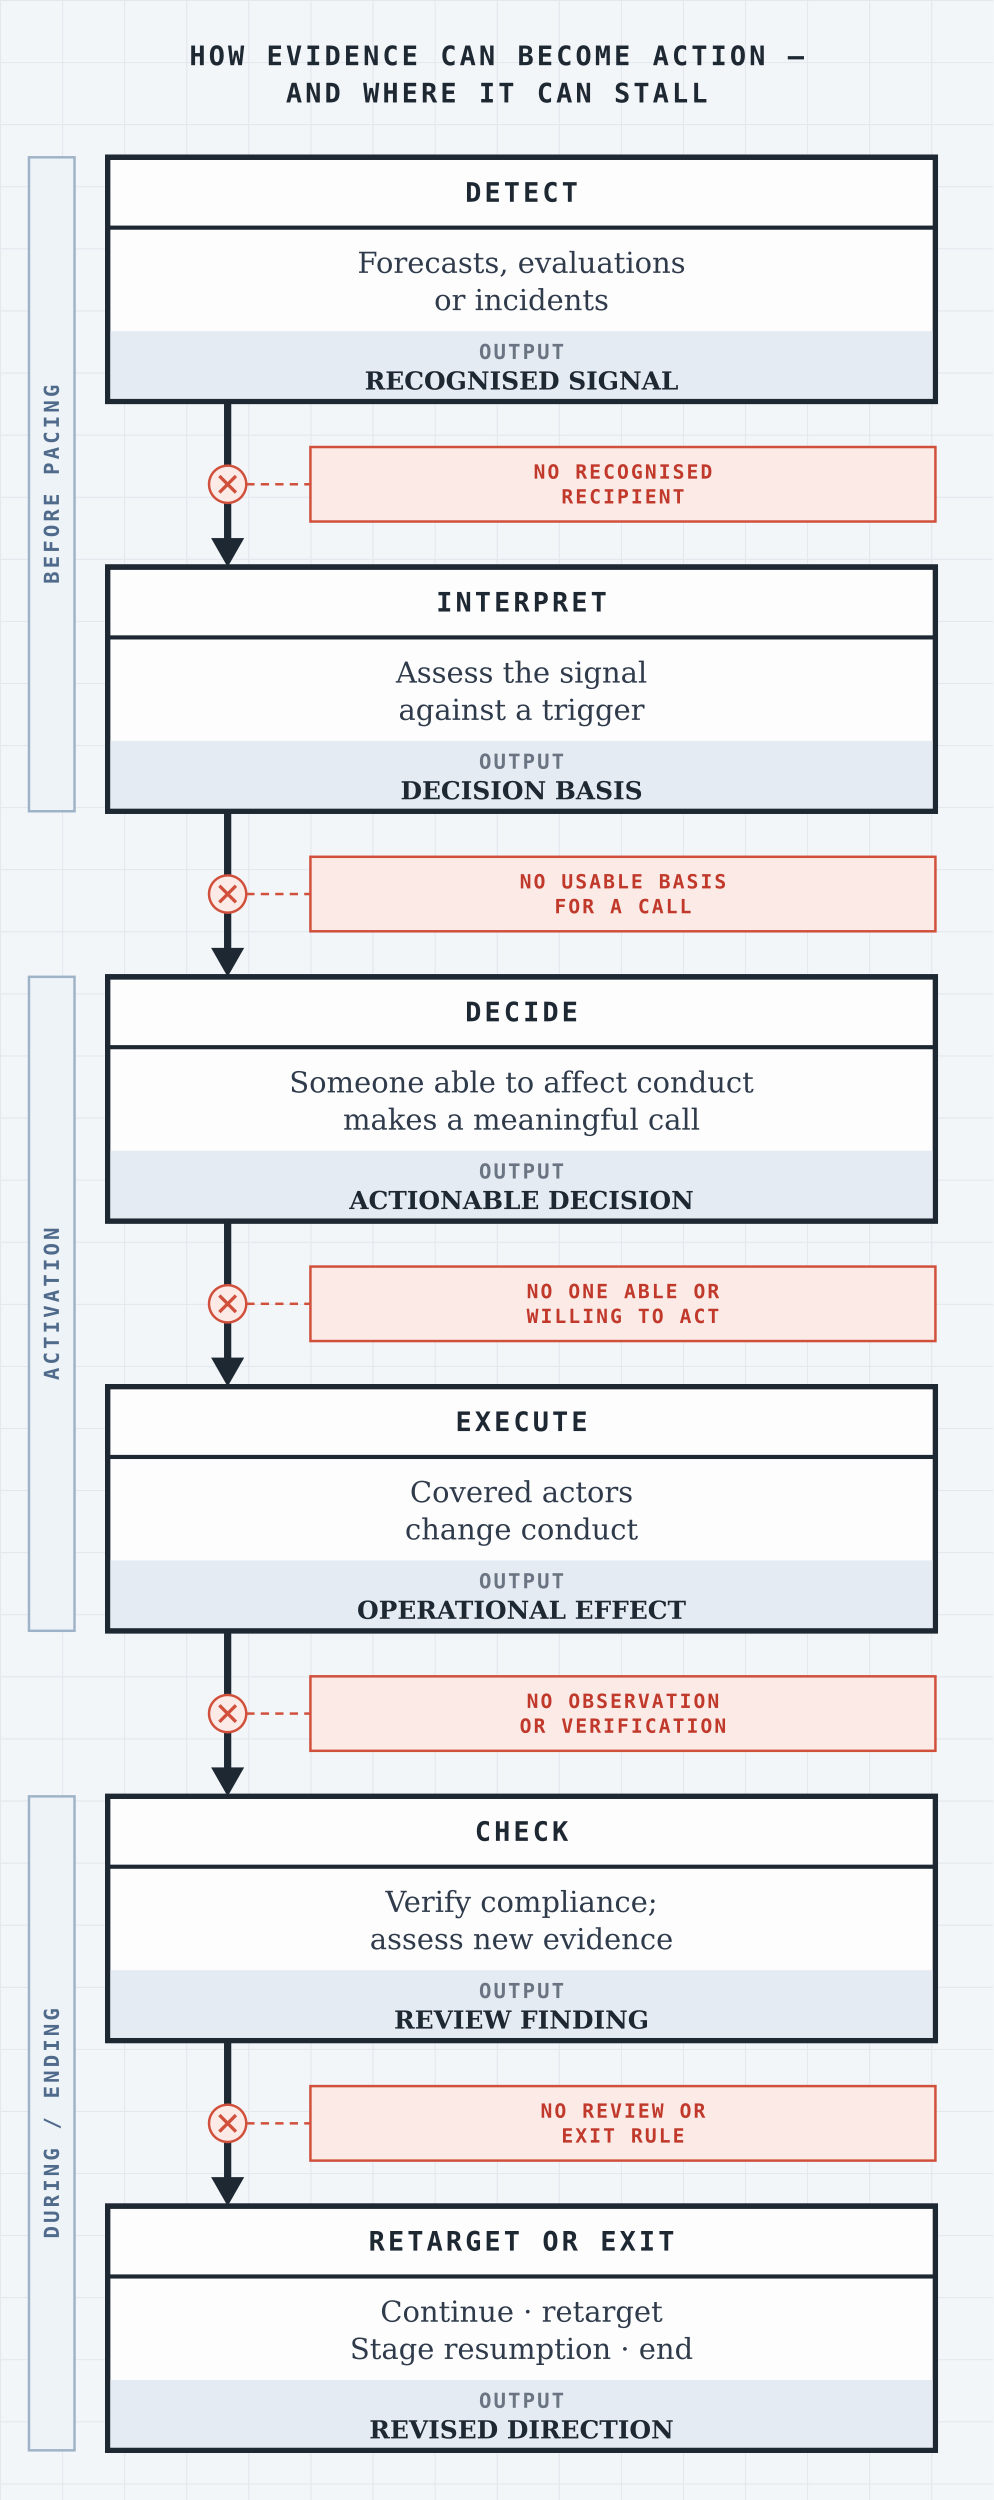
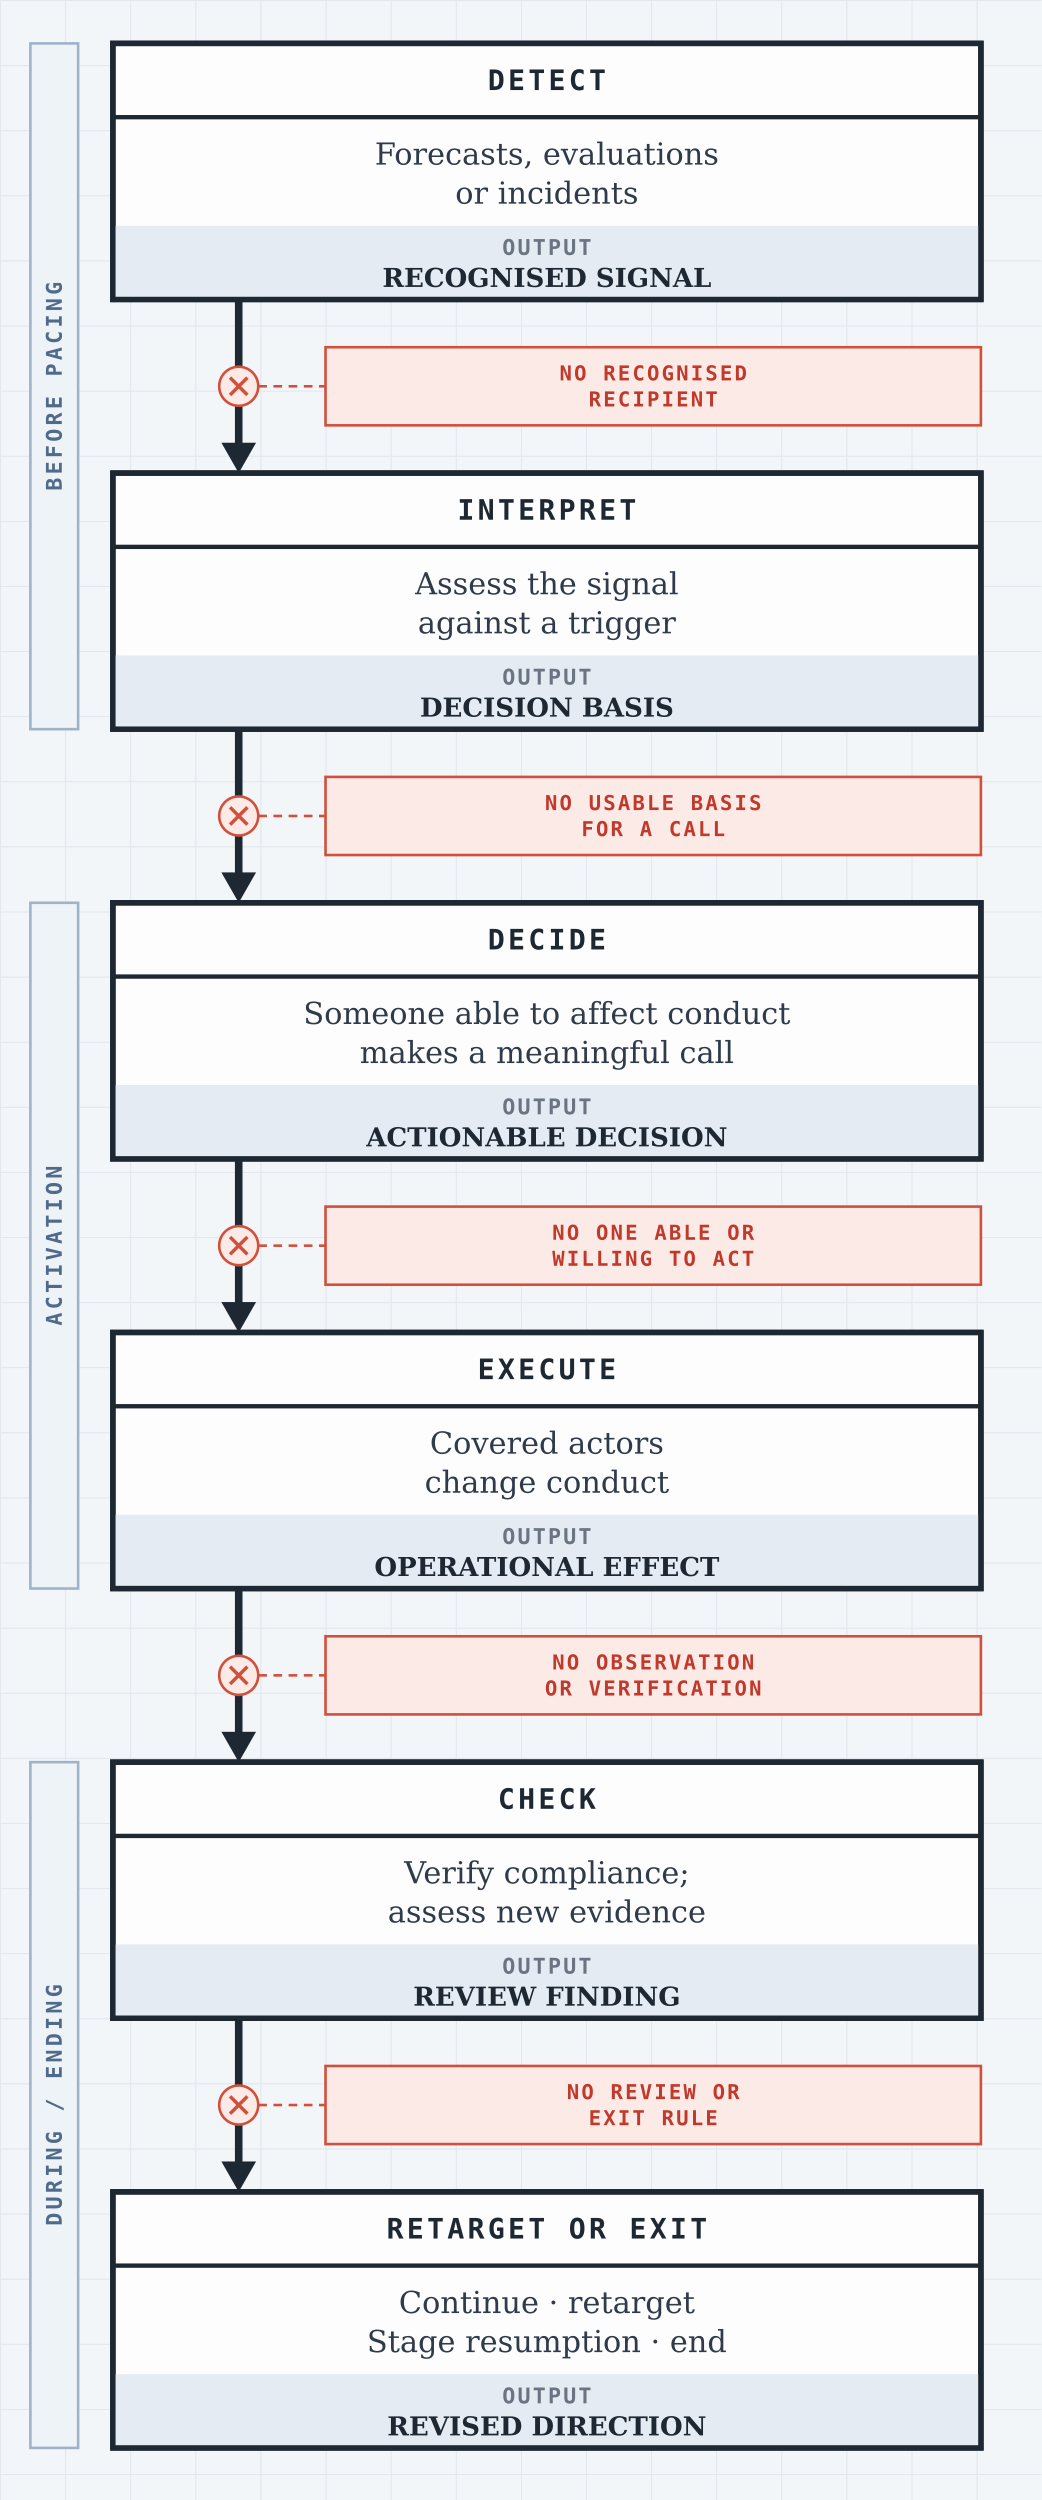
- <svg xmlns="http://www.w3.org/2000/svg" width="480" height="1208" viewBox="0 0 480 1208" role="img" aria-labelledby="ttl dsc">
+ <svg xmlns="http://www.w3.org/2000/svg" width="480" height="1152" viewBox="0 0 480 1152" role="img" aria-labelledby="ttl dsc">
  <defs>
    <pattern id="grid" width="30" height="30" patternUnits="userSpaceOnUse">
      <path d="M 30 0 L 0 0 0 30" fill="none" stroke="#e2e8ee" stroke-width="1" />
    </pattern>
    <style>
      .hd { font-family: "IBM Plex Mono", "DejaVu Sans Mono", "Courier New", Courier, monospace; font-size: 13px; font-weight: 700; letter-spacing: 1.5px; fill: #1e2833; }
      .hs { font-family: "IBM Plex Mono", "DejaVu Sans Mono", "Courier New", Courier, monospace; font-size: 11px; font-weight: 700; letter-spacing: 1px; fill: #1e2833; }
      .lb { font-family: "IBM Plex Mono", "DejaVu Sans Mono", "Courier New", Courier, monospace; font-size: 10px; font-weight: 700; letter-spacing: 1px; fill: #6b7482; }
      .ph { font-family: "IBM Plex Mono", "DejaVu Sans Mono", "Courier New", Courier, monospace; font-size: 10px; font-weight: 700; letter-spacing: 1.5px; fill: #4f6a8a; }
      .rd { font-family: "IBM Plex Mono", "DejaVu Sans Mono", "Courier New", Courier, monospace; font-size: 9.5px; font-weight: 700; letter-spacing: 1px; fill: #c0392b; }
      .bl { font-family: "IBM Plex Mono", "DejaVu Sans Mono", "Courier New", Courier, monospace; font-size: 9.5px; font-weight: 700; letter-spacing: 1px; fill: #3f5f85; }
      .bd { font-family: Charter, "Source Serif 4", "Source Serif Pro", Georgia, "DejaVu Serif", serif; font-size: 16px; fill: #2f3b4b; }
      .b2 { font-family: Charter, "Source Serif 4", "Source Serif Pro", Georgia, "DejaVu Serif", serif; font-size: 14px; fill: #2f3b4b; }
      .b3 { font-family: Charter, "Source Serif 4", "Source Serif Pro", Georgia, "DejaVu Serif", serif; font-size: 12px; fill: #2f3b4b; }
      .bi { font-family: Charter, "Source Serif 4", "Source Serif Pro", Georgia, "DejaVu Serif", serif; font-size: 13px; font-style: italic; fill: #6b7482; }
      .ef { font-family: Charter, "Source Serif 4", "Source Serif Pro", Georgia, "DejaVu Serif", serif; font-size: 12px; font-weight: 700; fill: #1e2833; }
      .box { fill: #fdfdfe; stroke: #1e2833; stroke-width: 2.5; }
      .box-out { fill: #d6e4f2; stroke: #1e2833; stroke-width: 2.5; }
      .outline { fill: none; stroke: #1e2833; stroke-width: 2.5; }
      .cell { stroke: #1e2833; stroke-width: 1.5; }
      .sep { stroke: #1e2833; stroke-width: 2; }
      .thin { stroke: #c5ccd4; stroke-width: 1; }
      .arr { stroke: #1e2833; stroke-width: 3.5; fill: none; }
      .head { fill: #1e2833; }
      .fb { stroke: #7d8794; stroke-width: 2.5; fill: none; stroke-dasharray: 8 6; }
      .fbhead { fill: #7d8794; }
      .sm { stroke: #8a95a3; stroke-width: 2; fill: none; }
      .smhead { fill: #8a95a3; }
      .band { fill: #eef3f8; stroke: #9fb3c8; stroke-width: 1.2; }
      .note { fill: #fbeae6; stroke: #d0503c; stroke-width: 1.2; }
      .noteb { fill: #eaf0f6; stroke: #4a6b8f; stroke-width: 1.2; }
      .rl { stroke: #d0503c; stroke-width: 1.2; fill: none; stroke-dasharray: 4 3; }
      .bll { stroke: #4a6b8f; stroke-width: 1.2; fill: none; stroke-dasharray: 4 3; }
      .dn { fill: #f7f9fb; stroke: #8a95a3; stroke-width: 1.5; stroke-dasharray: 5 4; }
      .red { fill: #fdfdfe; stroke: #c0392b; stroke-width: 2; }
      .redt { font-family: "IBM Plex Mono", "DejaVu Sans Mono", "Courier New", Courier, monospace; font-size: 11px; font-weight: 700; letter-spacing: 1px; fill: #c0392b; }
      .redl { font-family: "IBM Plex Mono", "DejaVu Sans Mono", "Courier New", Courier, monospace; font-size: 10px; font-weight: 700; letter-spacing: 0.5px; fill: #c0392b; }
      .ghost { fill: #eceff2; stroke: #8a95a3; stroke-width: 1.5; stroke-dasharray: 5 4; }
      .ghostt { font-family: "IBM Plex Mono", "DejaVu Sans Mono", "Courier New", Courier, monospace; font-size: 11px; font-weight: 700; letter-spacing: 1px; fill: #8a95a3; }
      .cross { stroke: #b5bcc5; stroke-width: 1.2; stroke-dasharray: 4 3; }
      .cap { font-family: "IBM Plex Mono", "DejaVu Sans Mono", "Courier New", Courier, monospace; font-size: 11px; letter-spacing: 0.3px; fill: #2f3b4b; }
      .dot-b { fill: #5b7fa6; }
      .dot-g { fill: #a9a9a9; }
      .cons { fill: #dfe7ef; }
      .open { fill: #ebe9e5; }
      .line { stroke: #1e2833; stroke-width: 1.8; fill: none; stroke-dasharray: 6 4; }
      .st { font-family: "IBM Plex Mono", "DejaVu Sans Mono", "Courier New", Courier, monospace; font-size: 9px; font-weight: 700; letter-spacing: 1px; fill: #4f6a8a; }
      .sv { font-family: Charter, "Source Serif 4", "Source Serif Pro", Georgia, "DejaVu Serif", serif; font-size: 13px; font-weight: 700; fill: #1e2833; }
      .th { font-family: "IBM Plex Mono", "DejaVu Sans Mono", "Courier New", Courier, monospace; font-size: 9px; font-weight: 700; letter-spacing: 0.5px; fill: #2b3a55; }
      .rh { font-family: Charter, "Source Serif 4", "Source Serif Pro", Georgia, "DejaVu Serif", serif; font-size: 13px; font-weight: 700; fill: #2b3a55; }
      .tv { font-family: Charter, "Source Serif 4", "Source Serif Pro", Georgia, "DejaVu Serif", serif; font-size: 14px; fill: #2b3a55; }
    </style>
  </defs>
-   <rect width="480" height="1208" fill="#f3f6f9" />
-   <rect width="480" height="1208" fill="url(#grid)" />
-   <text class="hd" x="240.0" y="27.0" text-anchor="middle" dominant-baseline="central">HOW EVIDENCE CAN BECOME ACTION —</text>
-   <text class="hd" x="240.0" y="45.0" text-anchor="middle" dominant-baseline="central">AND WHERE IT CAN STALL</text>
-   <rect class="band" x="14" y="76" width="22" height="316" />
-   <text class="ph" x="25" y="234.0" text-anchor="middle" dominant-baseline="central" transform="rotate(-90 25 234.0)">BEFORE PACING</text>
-   <rect class="band" x="14" y="472" width="22" height="316" />
-   <text class="ph" x="25" y="630.0" text-anchor="middle" dominant-baseline="central" transform="rotate(-90 25 630.0)">ACTIVATION</text>
-   <rect class="band" x="14" y="868" width="22" height="316" />
-   <text class="ph" x="25" y="1026.0" text-anchor="middle" dominant-baseline="central" transform="rotate(-90 25 1026.0)">DURING / ENDING</text>
-   <rect class="box" x="52" y="76" width="400" height="118" />
-   <rect class="" x="52" y="160" width="400" height="34" fill="#e4ebf2" />
-   <rect class="outline" x="52" y="76" width="400" height="118" />
-   <line class="sep" x1="52" y1="110" x2="452" y2="110" />
-   <text class="hd" x="252.0" y="93" text-anchor="middle" dominant-baseline="central">DETECT</text>
-   <text class="b2" x="252.0" y="127.0" text-anchor="middle" dominant-baseline="central">Forecasts, evaluations</text>
-   <text class="b2" x="252.0" y="145.0" text-anchor="middle" dominant-baseline="central">or incidents</text>
-   <text class="lb" x="252.0" y="170" text-anchor="middle" dominant-baseline="central" font-size="7px">OUTPUT</text>
-   <text class="ef" x="252.0" y="184" text-anchor="middle" dominant-baseline="central">RECOGNISED SIGNAL</text>
-   <line class="arr" x1="110" y1="194" x2="110" y2="262" />
-   <polygon class="head" points="102,260 118,260 110,274" />
-   <circle class="note" cx="110" cy="234.0" r="9" />
-   <path d="M106 230.0 L114 238.0 M114 230.0 L106 238.0" stroke="#d0503c" stroke-width="1.6" />
-   <line class="rl" x1="119" y1="234.0" x2="150" y2="234.0" />
-   <rect class="note" x="150.0" y="216.0" width="302" height="36" />
-   <text class="rd" x="301" y="228.0" text-anchor="middle" dominant-baseline="central">NO RECOGNISED</text>
-   <text class="rd" x="301" y="240.0" text-anchor="middle" dominant-baseline="central">RECIPIENT</text>
-   <rect class="box" x="52" y="274" width="400" height="118" />
-   <rect class="" x="52" y="358" width="400" height="34" fill="#e4ebf2" />
-   <rect class="outline" x="52" y="274" width="400" height="118" />
-   <line class="sep" x1="52" y1="308" x2="452" y2="308" />
-   <text class="hd" x="252.0" y="291" text-anchor="middle" dominant-baseline="central">INTERPRET</text>
-   <text class="b2" x="252.0" y="325.0" text-anchor="middle" dominant-baseline="central">Assess the signal</text>
-   <text class="b2" x="252.0" y="343.0" text-anchor="middle" dominant-baseline="central">against a trigger</text>
-   <text class="lb" x="252.0" y="368" text-anchor="middle" dominant-baseline="central" font-size="7px">OUTPUT</text>
-   <text class="ef" x="252.0" y="382" text-anchor="middle" dominant-baseline="central">DECISION BASIS</text>
-   <line class="arr" x1="110" y1="392" x2="110" y2="460" />
-   <polygon class="head" points="102,458 118,458 110,472" />
-   <circle class="note" cx="110" cy="432.0" r="9" />
-   <path d="M106 428.0 L114 436.0 M114 428.0 L106 436.0" stroke="#d0503c" stroke-width="1.6" />
-   <line class="rl" x1="119" y1="432.0" x2="150" y2="432.0" />
-   <rect class="note" x="150.0" y="414.0" width="302" height="36" />
-   <text class="rd" x="301" y="426.0" text-anchor="middle" dominant-baseline="central">NO USABLE BASIS</text>
-   <text class="rd" x="301" y="438.0" text-anchor="middle" dominant-baseline="central">FOR A CALL</text>
-   <rect class="box" x="52" y="472" width="400" height="118" />
-   <rect class="" x="52" y="556" width="400" height="34" fill="#e4ebf2" />
-   <rect class="outline" x="52" y="472" width="400" height="118" />
-   <line class="sep" x1="52" y1="506" x2="452" y2="506" />
-   <text class="hd" x="252.0" y="489" text-anchor="middle" dominant-baseline="central">DECIDE</text>
-   <text class="b2" x="252.0" y="523.0" text-anchor="middle" dominant-baseline="central">Someone able to affect conduct</text>
-   <text class="b2" x="252.0" y="541.0" text-anchor="middle" dominant-baseline="central">makes a meaningful call</text>
-   <text class="lb" x="252.0" y="566" text-anchor="middle" dominant-baseline="central" font-size="7px">OUTPUT</text>
-   <text class="ef" x="252.0" y="580" text-anchor="middle" dominant-baseline="central">ACTIONABLE DECISION</text>
-   <line class="arr" x1="110" y1="590" x2="110" y2="658" />
-   <polygon class="head" points="102,656 118,656 110,670" />
-   <circle class="note" cx="110" cy="630.0" r="9" />
-   <path d="M106 626.0 L114 634.0 M114 626.0 L106 634.0" stroke="#d0503c" stroke-width="1.6" />
-   <line class="rl" x1="119" y1="630.0" x2="150" y2="630.0" />
-   <rect class="note" x="150.0" y="612.0" width="302" height="36" />
-   <text class="rd" x="301" y="624.0" text-anchor="middle" dominant-baseline="central">NO ONE ABLE OR</text>
-   <text class="rd" x="301" y="636.0" text-anchor="middle" dominant-baseline="central">WILLING TO ACT</text>
-   <rect class="box" x="52" y="670" width="400" height="118" />
-   <rect class="" x="52" y="754" width="400" height="34" fill="#e4ebf2" />
-   <rect class="outline" x="52" y="670" width="400" height="118" />
-   <line class="sep" x1="52" y1="704" x2="452" y2="704" />
-   <text class="hd" x="252.0" y="687" text-anchor="middle" dominant-baseline="central">EXECUTE</text>
-   <text class="b2" x="252.0" y="721.0" text-anchor="middle" dominant-baseline="central">Covered actors</text>
-   <text class="b2" x="252.0" y="739.0" text-anchor="middle" dominant-baseline="central">change conduct</text>
-   <text class="lb" x="252.0" y="764" text-anchor="middle" dominant-baseline="central" font-size="7px">OUTPUT</text>
-   <text class="ef" x="252.0" y="778" text-anchor="middle" dominant-baseline="central">OPERATIONAL EFFECT</text>
-   <line class="arr" x1="110" y1="788" x2="110" y2="856" />
-   <polygon class="head" points="102,854 118,854 110,868" />
-   <circle class="note" cx="110" cy="828.0" r="9" />
-   <path d="M106 824.0 L114 832.0 M114 824.0 L106 832.0" stroke="#d0503c" stroke-width="1.6" />
-   <line class="rl" x1="119" y1="828.0" x2="150" y2="828.0" />
-   <rect class="note" x="150.0" y="810.0" width="302" height="36" />
-   <text class="rd" x="301" y="822.0" text-anchor="middle" dominant-baseline="central">NO OBSERVATION</text>
-   <text class="rd" x="301" y="834.0" text-anchor="middle" dominant-baseline="central">OR VERIFICATION</text>
-   <rect class="box" x="52" y="868" width="400" height="118" />
-   <rect class="" x="52" y="952" width="400" height="34" fill="#e4ebf2" />
-   <rect class="outline" x="52" y="868" width="400" height="118" />
-   <line class="sep" x1="52" y1="902" x2="452" y2="902" />
-   <text class="hd" x="252.0" y="885" text-anchor="middle" dominant-baseline="central">CHECK</text>
-   <text class="b2" x="252.0" y="919.0" text-anchor="middle" dominant-baseline="central">Verify compliance;</text>
-   <text class="b2" x="252.0" y="937.0" text-anchor="middle" dominant-baseline="central">assess new evidence</text>
-   <text class="lb" x="252.0" y="962" text-anchor="middle" dominant-baseline="central" font-size="7px">OUTPUT</text>
-   <text class="ef" x="252.0" y="976" text-anchor="middle" dominant-baseline="central">REVIEW FINDING</text>
-   <line class="arr" x1="110" y1="986" x2="110" y2="1054" />
-   <polygon class="head" points="102,1052 118,1052 110,1066" />
-   <circle class="note" cx="110" cy="1026.0" r="9" />
-   <path d="M106 1022.0 L114 1030.0 M114 1022.0 L106 1030.0" stroke="#d0503c" stroke-width="1.6" />
-   <line class="rl" x1="119" y1="1026.0" x2="150" y2="1026.0" />
-   <rect class="note" x="150.0" y="1008.0" width="302" height="36" />
-   <text class="rd" x="301" y="1020.0" text-anchor="middle" dominant-baseline="central">NO REVIEW OR</text>
-   <text class="rd" x="301" y="1032.0" text-anchor="middle" dominant-baseline="central">EXIT RULE</text>
-   <rect class="box" x="52" y="1066" width="400" height="118" />
-   <rect class="" x="52" y="1150" width="400" height="34" fill="#e4ebf2" />
-   <rect class="outline" x="52" y="1066" width="400" height="118" />
-   <line class="sep" x1="52" y1="1100" x2="452" y2="1100" />
-   <text class="hd" x="252.0" y="1083" text-anchor="middle" dominant-baseline="central">RETARGET OR EXIT</text>
-   <text class="b2" x="252.0" y="1117.0" text-anchor="middle" dominant-baseline="central">Continue · retarget</text>
-   <text class="b2" x="252.0" y="1135.0" text-anchor="middle" dominant-baseline="central">Stage resumption · end</text>
-   <text class="lb" x="252.0" y="1160" text-anchor="middle" dominant-baseline="central" font-size="7px">OUTPUT</text>
-   <text class="ef" x="252.0" y="1174" text-anchor="middle" dominant-baseline="central">REVISED DIRECTION</text>
+   <rect width="480" height="1152" fill="#f3f6f9" />
+   <rect width="480" height="1152" fill="url(#grid)" />
+   <rect class="band" x="14" y="20" width="22" height="316" />
+   <text class="ph" x="25" y="178.0" text-anchor="middle" dominant-baseline="central" transform="rotate(-90 25 178.0)">BEFORE PACING</text>
+   <rect class="band" x="14" y="416" width="22" height="316" />
+   <text class="ph" x="25" y="574.0" text-anchor="middle" dominant-baseline="central" transform="rotate(-90 25 574.0)">ACTIVATION</text>
+   <rect class="band" x="14" y="812" width="22" height="316" />
+   <text class="ph" x="25" y="970.0" text-anchor="middle" dominant-baseline="central" transform="rotate(-90 25 970.0)">DURING / ENDING</text>
+   <rect class="box" x="52" y="20" width="400" height="118" />
+   <rect class="" x="52" y="104" width="400" height="34" fill="#e4ebf2" />
+   <rect class="outline" x="52" y="20" width="400" height="118" />
+   <line class="sep" x1="52" y1="54" x2="452" y2="54" />
+   <text class="hd" x="252.0" y="37" text-anchor="middle" dominant-baseline="central">DETECT</text>
+   <text class="b2" x="252.0" y="71.0" text-anchor="middle" dominant-baseline="central">Forecasts, evaluations</text>
+   <text class="b2" x="252.0" y="89.0" text-anchor="middle" dominant-baseline="central">or incidents</text>
+   <text class="lb" x="252.0" y="114" text-anchor="middle" dominant-baseline="central" font-size="7px">OUTPUT</text>
+   <text class="ef" x="252.0" y="128" text-anchor="middle" dominant-baseline="central">RECOGNISED SIGNAL</text>
+   <line class="arr" x1="110" y1="138" x2="110" y2="206" />
+   <polygon class="head" points="102,204 118,204 110,218" />
+   <circle class="note" cx="110" cy="178.0" r="9" />
+   <path d="M106 174.0 L114 182.0 M114 174.0 L106 182.0" stroke="#d0503c" stroke-width="1.6" />
+   <line class="rl" x1="119" y1="178.0" x2="150" y2="178.0" />
+   <rect class="note" x="150.0" y="160.0" width="302" height="36" />
+   <text class="rd" x="301" y="172.0" text-anchor="middle" dominant-baseline="central">NO RECOGNISED</text>
+   <text class="rd" x="301" y="184.0" text-anchor="middle" dominant-baseline="central">RECIPIENT</text>
+   <rect class="box" x="52" y="218" width="400" height="118" />
+   <rect class="" x="52" y="302" width="400" height="34" fill="#e4ebf2" />
+   <rect class="outline" x="52" y="218" width="400" height="118" />
+   <line class="sep" x1="52" y1="252" x2="452" y2="252" />
+   <text class="hd" x="252.0" y="235" text-anchor="middle" dominant-baseline="central">INTERPRET</text>
+   <text class="b2" x="252.0" y="269.0" text-anchor="middle" dominant-baseline="central">Assess the signal</text>
+   <text class="b2" x="252.0" y="287.0" text-anchor="middle" dominant-baseline="central">against a trigger</text>
+   <text class="lb" x="252.0" y="312" text-anchor="middle" dominant-baseline="central" font-size="7px">OUTPUT</text>
+   <text class="ef" x="252.0" y="326" text-anchor="middle" dominant-baseline="central">DECISION BASIS</text>
+   <line class="arr" x1="110" y1="336" x2="110" y2="404" />
+   <polygon class="head" points="102,402 118,402 110,416" />
+   <circle class="note" cx="110" cy="376.0" r="9" />
+   <path d="M106 372.0 L114 380.0 M114 372.0 L106 380.0" stroke="#d0503c" stroke-width="1.6" />
+   <line class="rl" x1="119" y1="376.0" x2="150" y2="376.0" />
+   <rect class="note" x="150.0" y="358.0" width="302" height="36" />
+   <text class="rd" x="301" y="370.0" text-anchor="middle" dominant-baseline="central">NO USABLE BASIS</text>
+   <text class="rd" x="301" y="382.0" text-anchor="middle" dominant-baseline="central">FOR A CALL</text>
+   <rect class="box" x="52" y="416" width="400" height="118" />
+   <rect class="" x="52" y="500" width="400" height="34" fill="#e4ebf2" />
+   <rect class="outline" x="52" y="416" width="400" height="118" />
+   <line class="sep" x1="52" y1="450" x2="452" y2="450" />
+   <text class="hd" x="252.0" y="433" text-anchor="middle" dominant-baseline="central">DECIDE</text>
+   <text class="b2" x="252.0" y="467.0" text-anchor="middle" dominant-baseline="central">Someone able to affect conduct</text>
+   <text class="b2" x="252.0" y="485.0" text-anchor="middle" dominant-baseline="central">makes a meaningful call</text>
+   <text class="lb" x="252.0" y="510" text-anchor="middle" dominant-baseline="central" font-size="7px">OUTPUT</text>
+   <text class="ef" x="252.0" y="524" text-anchor="middle" dominant-baseline="central">ACTIONABLE DECISION</text>
+   <line class="arr" x1="110" y1="534" x2="110" y2="602" />
+   <polygon class="head" points="102,600 118,600 110,614" />
+   <circle class="note" cx="110" cy="574.0" r="9" />
+   <path d="M106 570.0 L114 578.0 M114 570.0 L106 578.0" stroke="#d0503c" stroke-width="1.6" />
+   <line class="rl" x1="119" y1="574.0" x2="150" y2="574.0" />
+   <rect class="note" x="150.0" y="556.0" width="302" height="36" />
+   <text class="rd" x="301" y="568.0" text-anchor="middle" dominant-baseline="central">NO ONE ABLE OR</text>
+   <text class="rd" x="301" y="580.0" text-anchor="middle" dominant-baseline="central">WILLING TO ACT</text>
+   <rect class="box" x="52" y="614" width="400" height="118" />
+   <rect class="" x="52" y="698" width="400" height="34" fill="#e4ebf2" />
+   <rect class="outline" x="52" y="614" width="400" height="118" />
+   <line class="sep" x1="52" y1="648" x2="452" y2="648" />
+   <text class="hd" x="252.0" y="631" text-anchor="middle" dominant-baseline="central">EXECUTE</text>
+   <text class="b2" x="252.0" y="665.0" text-anchor="middle" dominant-baseline="central">Covered actors</text>
+   <text class="b2" x="252.0" y="683.0" text-anchor="middle" dominant-baseline="central">change conduct</text>
+   <text class="lb" x="252.0" y="708" text-anchor="middle" dominant-baseline="central" font-size="7px">OUTPUT</text>
+   <text class="ef" x="252.0" y="722" text-anchor="middle" dominant-baseline="central">OPERATIONAL EFFECT</text>
+   <line class="arr" x1="110" y1="732" x2="110" y2="800" />
+   <polygon class="head" points="102,798 118,798 110,812" />
+   <circle class="note" cx="110" cy="772.0" r="9" />
+   <path d="M106 768.0 L114 776.0 M114 768.0 L106 776.0" stroke="#d0503c" stroke-width="1.6" />
+   <line class="rl" x1="119" y1="772.0" x2="150" y2="772.0" />
+   <rect class="note" x="150.0" y="754.0" width="302" height="36" />
+   <text class="rd" x="301" y="766.0" text-anchor="middle" dominant-baseline="central">NO OBSERVATION</text>
+   <text class="rd" x="301" y="778.0" text-anchor="middle" dominant-baseline="central">OR VERIFICATION</text>
+   <rect class="box" x="52" y="812" width="400" height="118" />
+   <rect class="" x="52" y="896" width="400" height="34" fill="#e4ebf2" />
+   <rect class="outline" x="52" y="812" width="400" height="118" />
+   <line class="sep" x1="52" y1="846" x2="452" y2="846" />
+   <text class="hd" x="252.0" y="829" text-anchor="middle" dominant-baseline="central">CHECK</text>
+   <text class="b2" x="252.0" y="863.0" text-anchor="middle" dominant-baseline="central">Verify compliance;</text>
+   <text class="b2" x="252.0" y="881.0" text-anchor="middle" dominant-baseline="central">assess new evidence</text>
+   <text class="lb" x="252.0" y="906" text-anchor="middle" dominant-baseline="central" font-size="7px">OUTPUT</text>
+   <text class="ef" x="252.0" y="920" text-anchor="middle" dominant-baseline="central">REVIEW FINDING</text>
+   <line class="arr" x1="110" y1="930" x2="110" y2="998" />
+   <polygon class="head" points="102,996 118,996 110,1010" />
+   <circle class="note" cx="110" cy="970.0" r="9" />
+   <path d="M106 966.0 L114 974.0 M114 966.0 L106 974.0" stroke="#d0503c" stroke-width="1.6" />
+   <line class="rl" x1="119" y1="970.0" x2="150" y2="970.0" />
+   <rect class="note" x="150.0" y="952.0" width="302" height="36" />
+   <text class="rd" x="301" y="964.0" text-anchor="middle" dominant-baseline="central">NO REVIEW OR</text>
+   <text class="rd" x="301" y="976.0" text-anchor="middle" dominant-baseline="central">EXIT RULE</text>
+   <rect class="box" x="52" y="1010" width="400" height="118" />
+   <rect class="" x="52" y="1094" width="400" height="34" fill="#e4ebf2" />
+   <rect class="outline" x="52" y="1010" width="400" height="118" />
+   <line class="sep" x1="52" y1="1044" x2="452" y2="1044" />
+   <text class="hd" x="252.0" y="1027" text-anchor="middle" dominant-baseline="central">RETARGET OR EXIT</text>
+   <text class="b2" x="252.0" y="1061.0" text-anchor="middle" dominant-baseline="central">Continue · retarget</text>
+   <text class="b2" x="252.0" y="1079.0" text-anchor="middle" dominant-baseline="central">Stage resumption · end</text>
+   <text class="lb" x="252.0" y="1104" text-anchor="middle" dominant-baseline="central" font-size="7px">OUTPUT</text>
+   <text class="ef" x="252.0" y="1118" text-anchor="middle" dominant-baseline="central">REVISED DIRECTION</text>
</svg>
